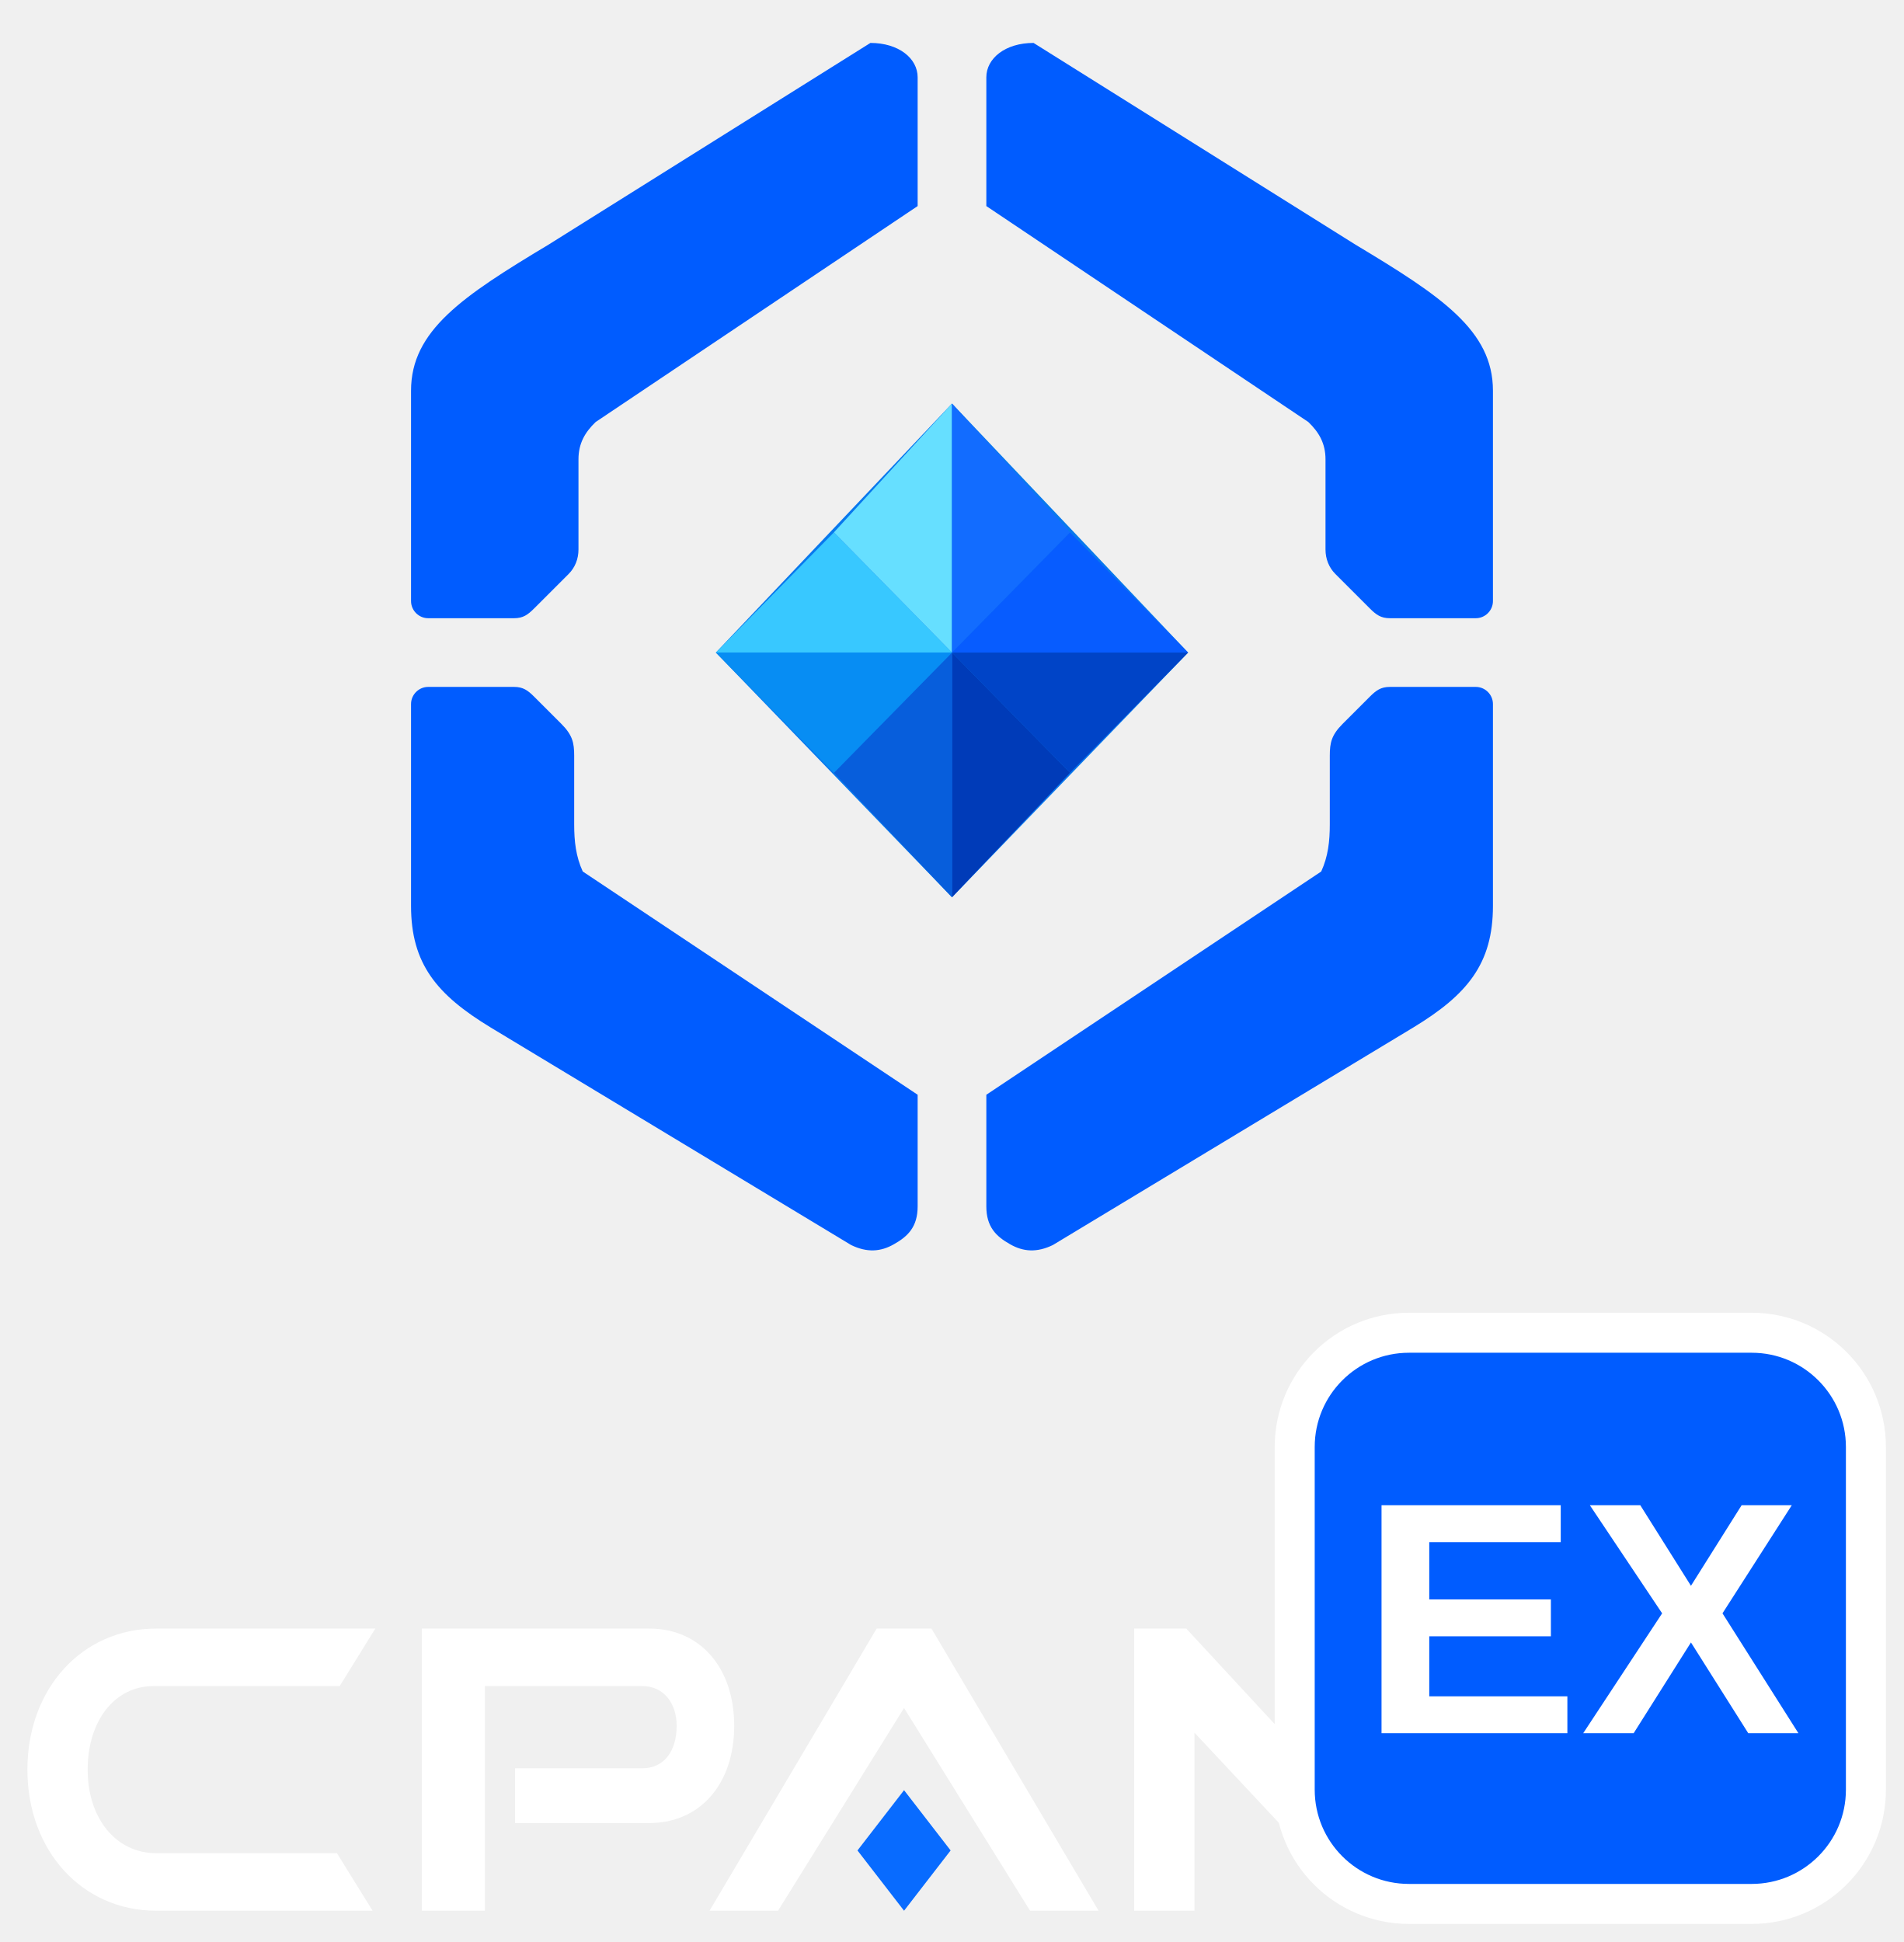
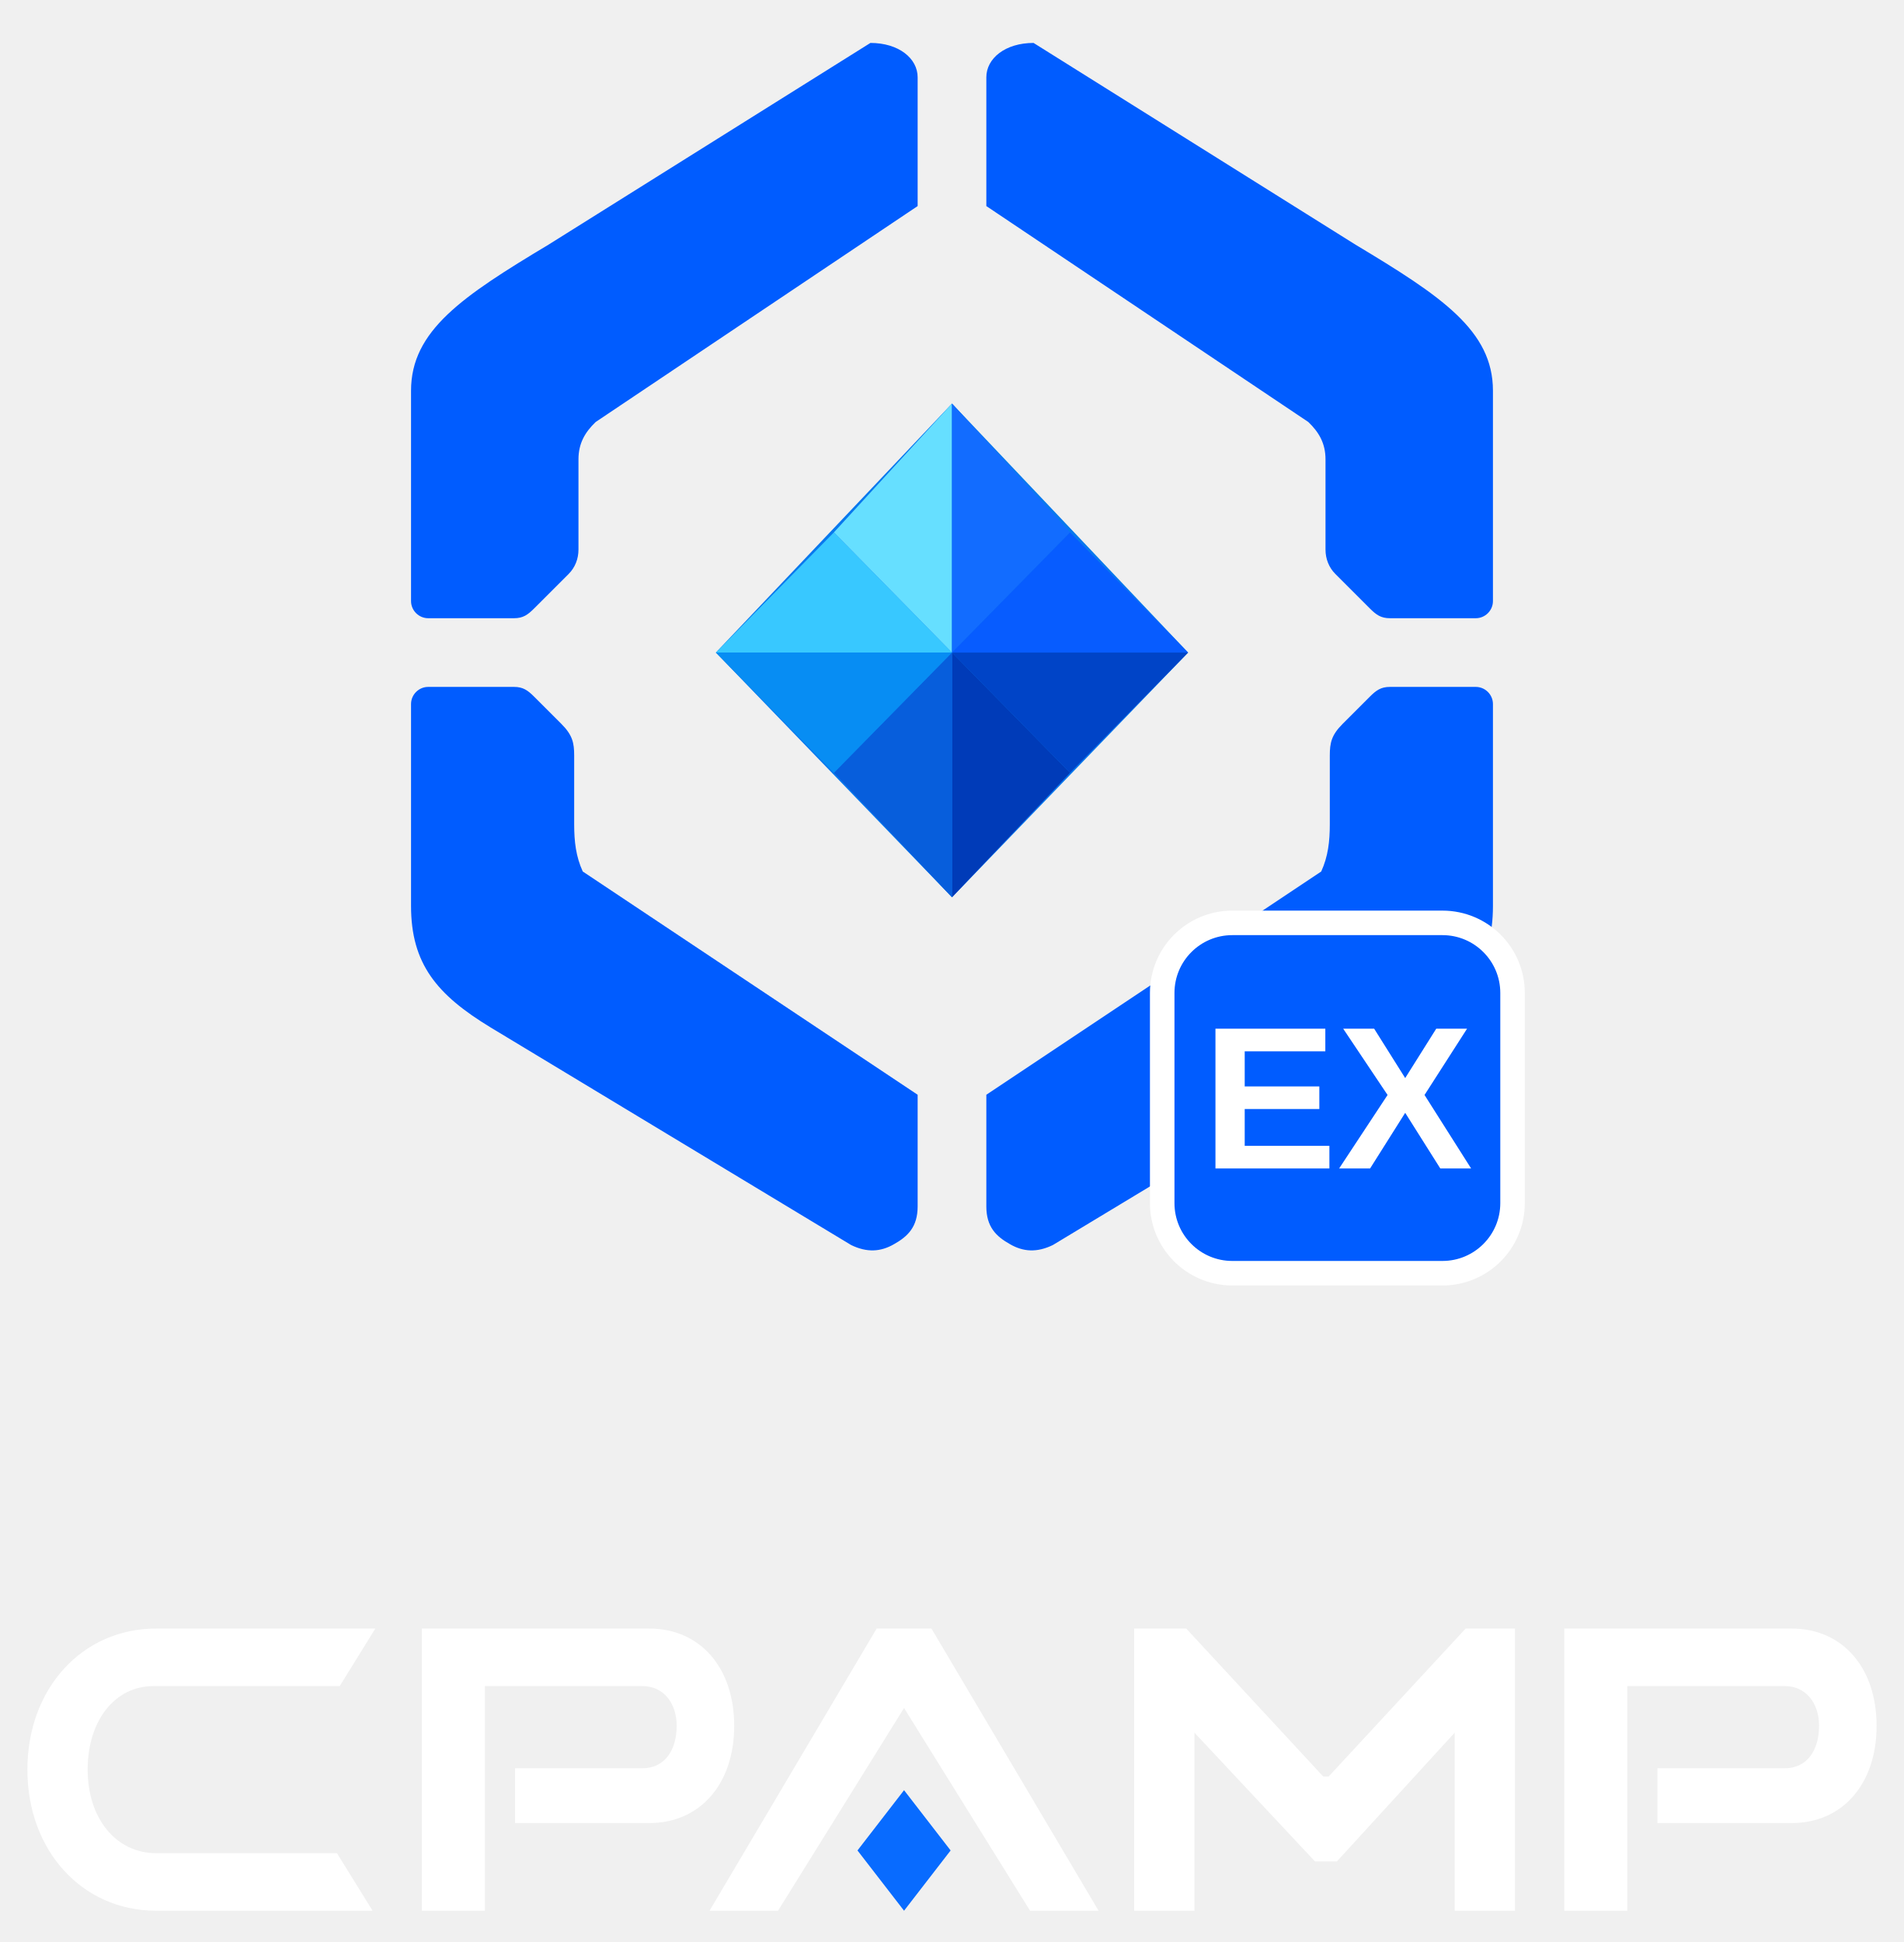
<svg xmlns="http://www.w3.org/2000/svg" width="100" height="102" viewBox="156.5 50 417 425.34" fill="none" shape-rendering="geometricPrecision">
  <defs>
    <path id="letter-p" d="M164 18h83c18.5 0 31 14.2 31 35.5S265.5 89 247 89h-49V69h46.5c7.9 0 12.5-6.3 12.5-15.5 0-8.3-4.8-14.5-12.5-14.5H187v82h-23V18Z" />
  </defs>
  <g transform="translate(225.836 42.478) scale(.940294)">
    <path fill="#005CFF" d="M129 18 54 65C34 77 22 85 22 99v49c0 2.2 1.8 4 4 4h20c2.1 0 3.2-.8 4.7-2.3l8-8c1.5-1.5 2.3-3.5 2.3-5.7v-21c0-3.7 1.5-6.3 4-8.7L140 56V26c0-4.4-4.4-8-11-8Zm38 0 75 47c20 12 32 20 32 34v49c0 2.2-1.8 4-4 4h-20c-2.1 0-3.2-.8-4.7-2.3l-8-8c-1.5-1.5-2.3-3.5-2.3-5.7v-21c0-3.7-1.5-6.3-4-8.7L156 56V26c0-4.4 4.4-8 11-8ZM26 168h20c2.1 0 3.2.8 4.7 2.3l6.3 6.3c2.6 2.6 3 4.4 3 7.4v16c0 4 .4 7.5 2 11L140 263v26c0 4.8-2.3 7-5.5 8.8-3.1 1.8-6.3 2-10 .2l-84-50.7C28 239.7 22 232.5 22 219v-47c0-2.2 1.8-4 4-4Zm244 0h-20c-2.1 0-3.2.8-4.7 2.3l-6.3 6.3c-2.6 2.6-3 4.4-3 7.4v16c0 4-.4 7.5-2 11L156 263v26c0 4.8 2.3 7 5.5 8.8 3.1 1.8 6.3 2 10 .2l84-50.7C268 239.7 274 232.5 274 219v-47c0-2.2-1.8-4-4-4Z" />
    <path d="m148 102 55 58-55 57-55-57 55-58Z" fill="#0878EE" />
    <path d="m93 160 27.5-28 27.5 28H93Z" fill="#38C8FF" />
    <path d="m120.5 132 27.5-30v58l-27.5-28Z" fill="#66DFFF" />
    <path d="m148 102 27.5 30-27.5 28v-58Z" fill="#126CFF" />
    <path d="m175.5 132 27.5 28h-55l27.5-28Z" fill="#075CFF" />
    <path d="m203 160-27.5 28-27.5-28h55Z" fill="#0044C7" />
    <path d="m175.5 188-27.5 29v-57l27.5 28Z" fill="#003BB8" />
    <path d="m148 217-27.5-29 27.5-28v57Z" fill="#075EDC" />
    <path d="m120.5 188-27.5-28h55l-27.5 28Z" fill="#078DF3" />
  </g>
  <g transform="translate(150.5 395.889) scale(.6)">
    <g fill="#FFF">
      <path d="m147 18-13 21H66c-14 0-24 12.5-24 30.5S52.5 100 67 100h66l13 21H67c-27 0-47-21.9-47-51.5S40 18 67 18h80Z" />
      <use href="#letter-p" />
      <path d="m269 121 61-103h20l61 103h-25l-46-74-46 74h-25Z" />
      <path d="M424 18v103h22V56l44 47h8l43-47v65h22V18h-18l-50 54h-2l-50-54h-19Z" />
      <use href="#letter-p" transform="translate(417)" />
    </g>
    <path d="m340 77 17 22-17 22-17-22 17-22Z" fill="#086BFF" />
  </g>
  <g data-cpamp-ex="1" shape-rendering="geometricPrecision">
-     <rect x="440.06" y="341.9" width="125.1" height="125.1" rx="25.02" fill="#005CFF" stroke="#FFFFFF" stroke-width="8.76" />
-     <text x="502.61" y="404.45" font-family="Arial, Helvetica, sans-serif" font-size="72.56" font-weight="700" fill="#FFFFFF" text-anchor="middle" dominant-baseline="central">EX</text>
+     <rect x="411.04" y="252.13" width="76.73" height="76.73" rx="15.35" fill="#005CFF" stroke="#FFFFFF" stroke-width="5.37" />
+     <text x="449.4" y="290.49" font-family="Arial, Helvetica, sans-serif" font-size="44.5" font-weight="700" fill="#FFFFFF" text-anchor="middle" dominant-baseline="central">EX</text>
  </g>
</svg>
